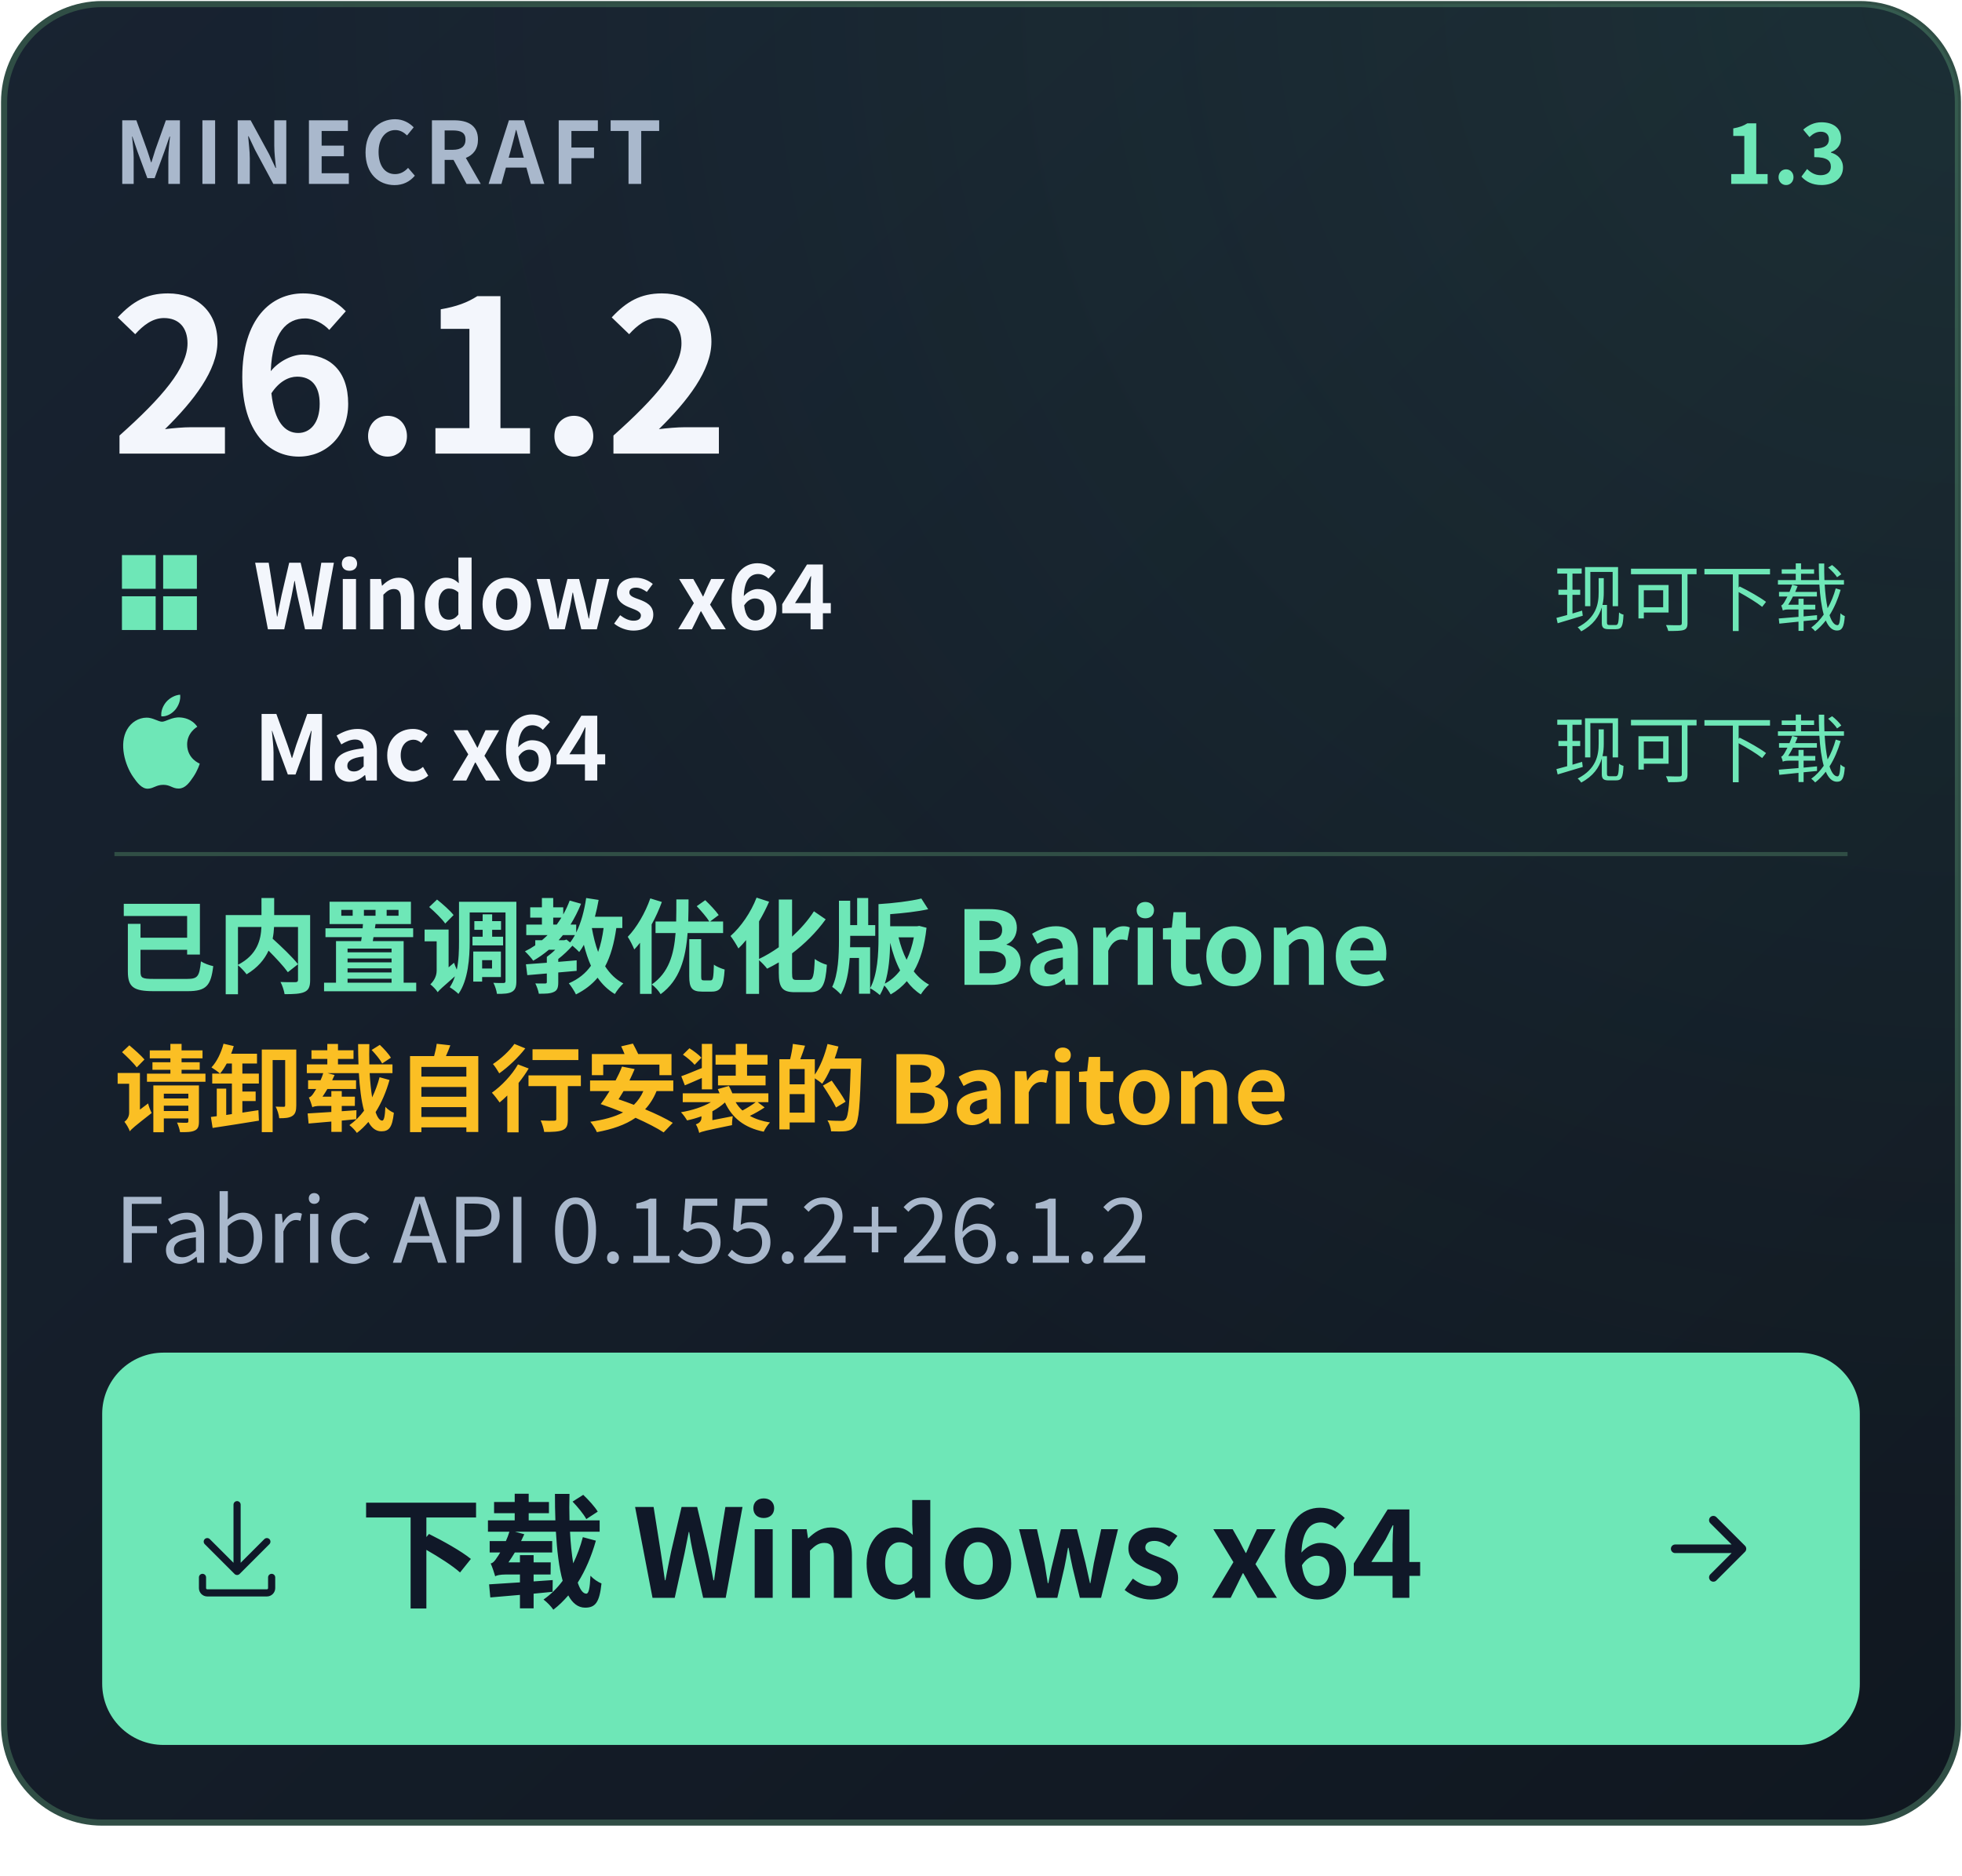
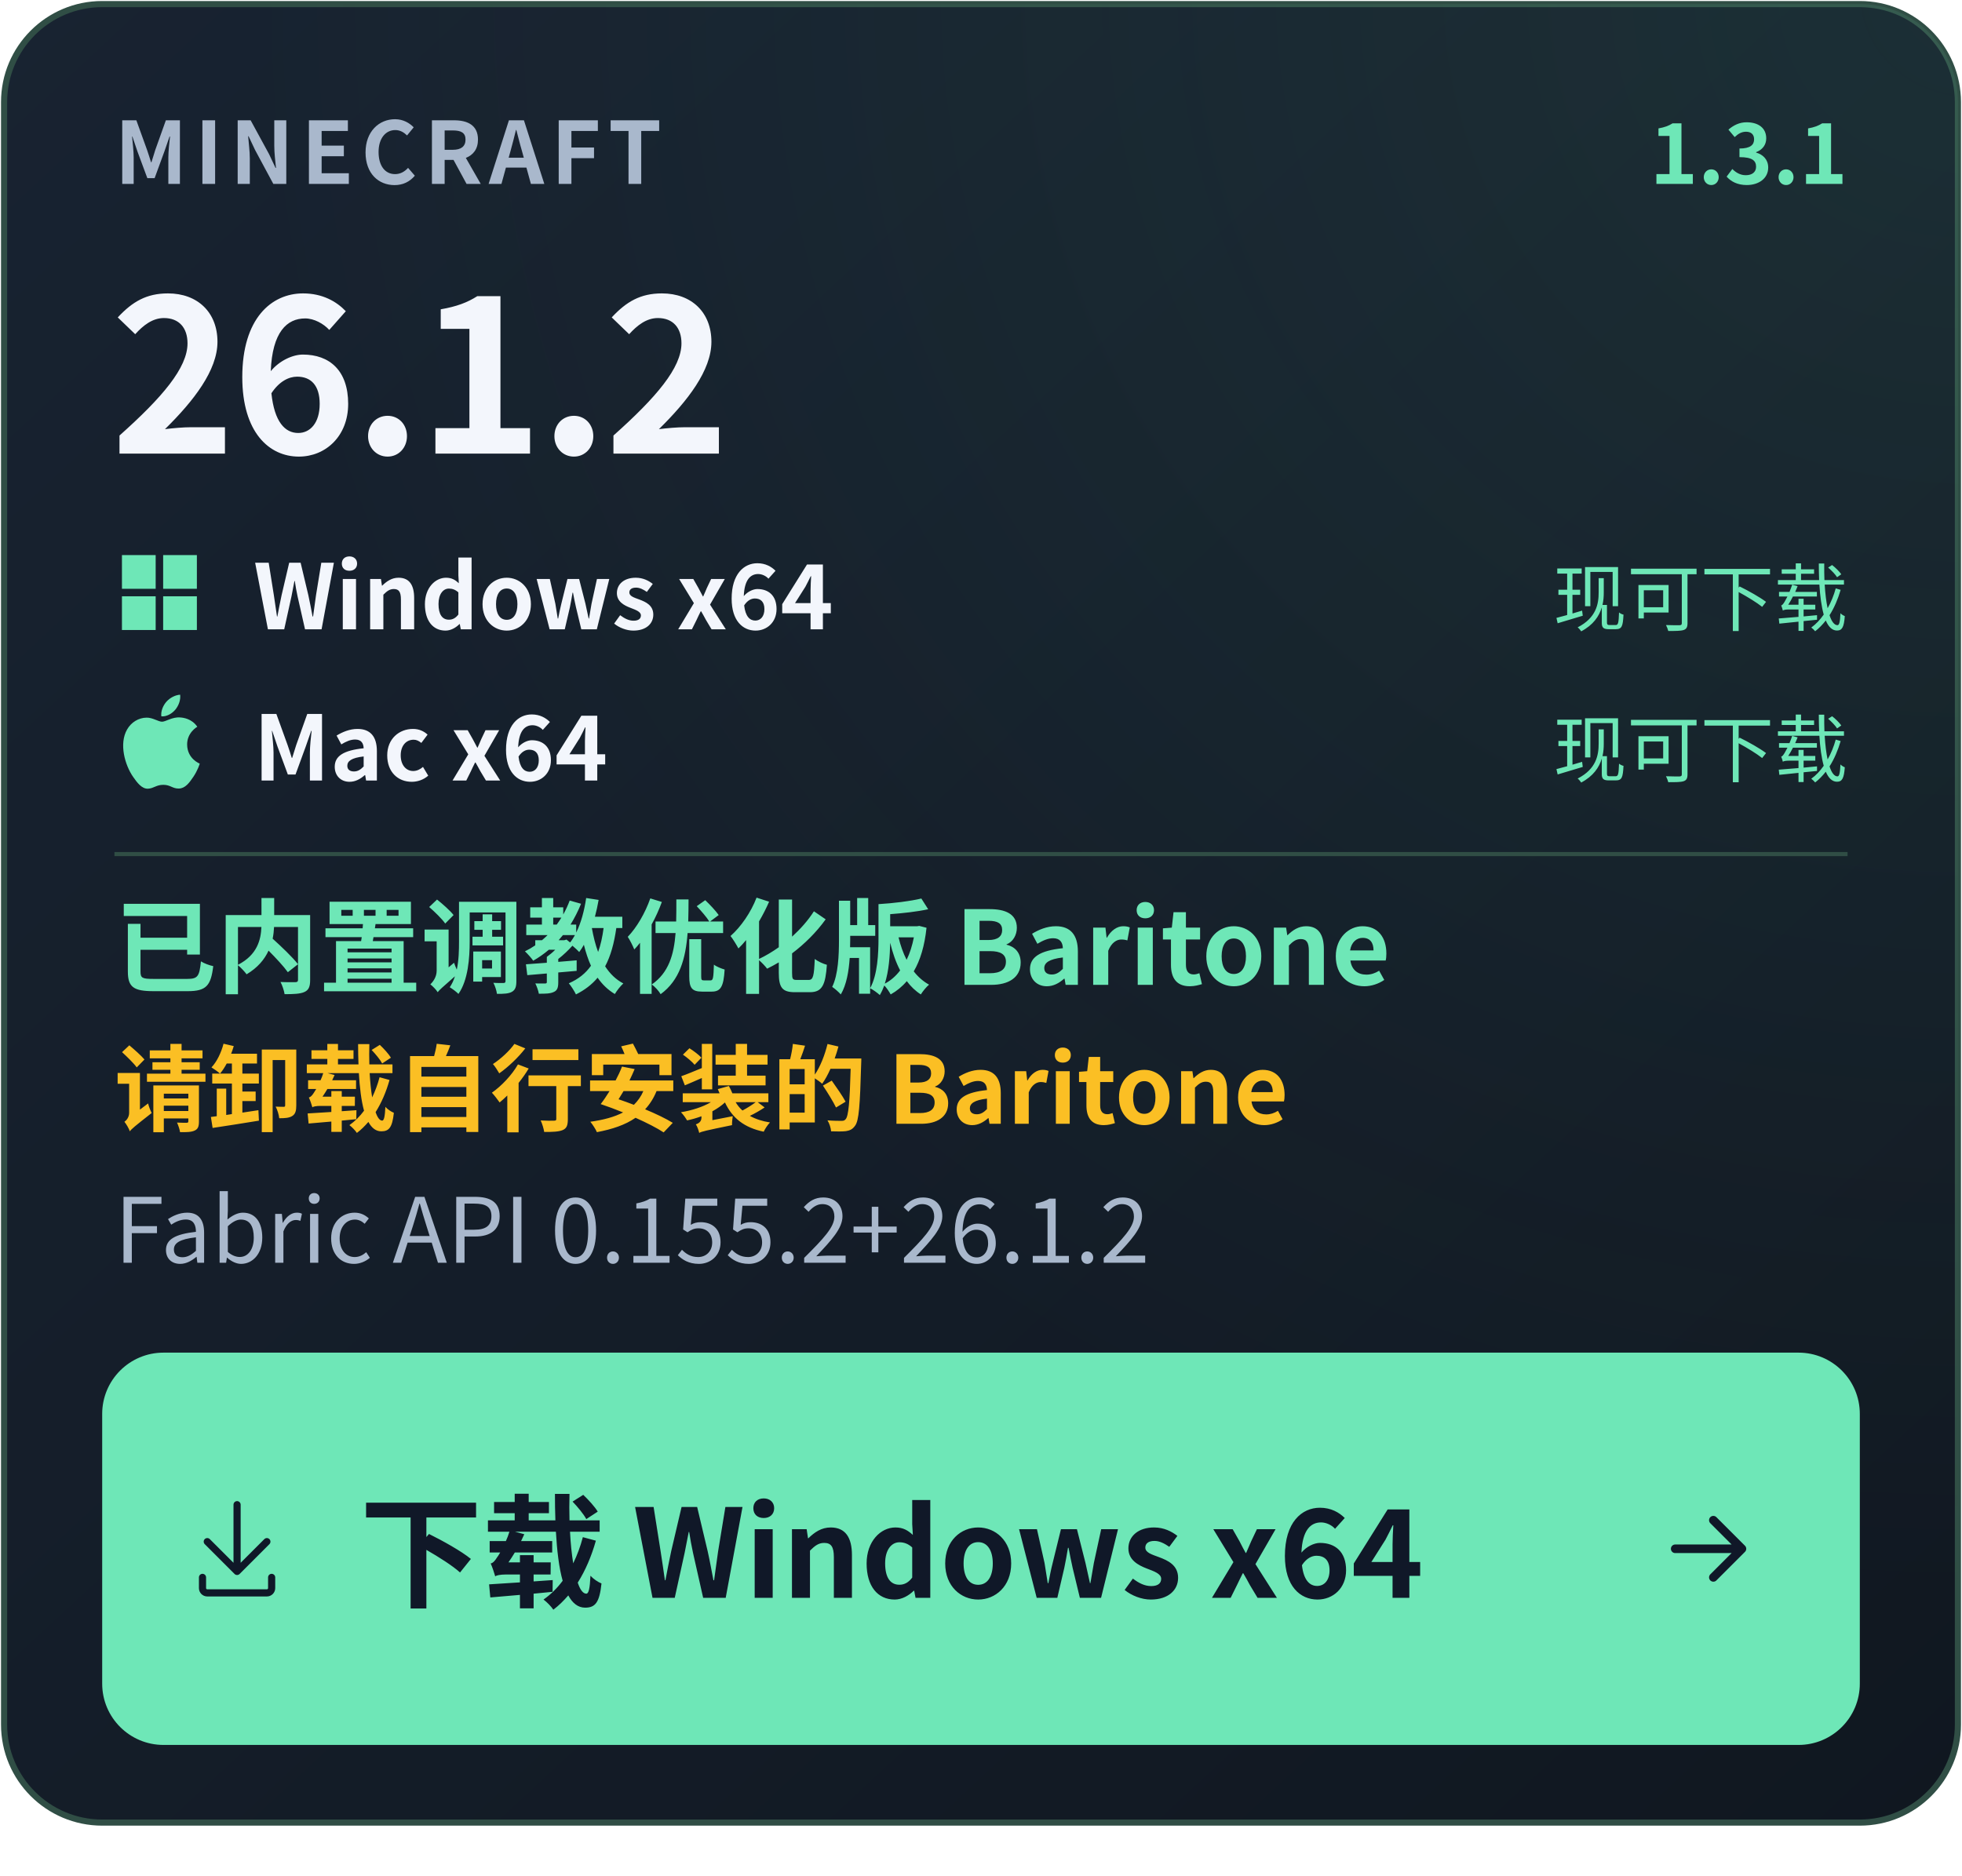
- <svg xmlns="http://www.w3.org/2000/svg" width="480" height="459" viewBox="0 0 480 459" role="img" aria-label="下载 Windows x64 · Minecraft 26.1.2 · 正式版 1.3 · Mac x64（ARM64）：现可下载 · 已内置调教优化版 Baritone · 请卸载自行安装的 Baritone">
+ <svg xmlns="http://www.w3.org/2000/svg" width="480" height="459" viewBox="0 0 480 459" role="img" aria-label="下载 Windows x64 · Minecraft 26.1.2 · 正式版 1.3.1 · Mac x64（ARM64）：现可下载 · 已内置调教优化版 Baritone · 请卸载自行安装的 Baritone">
  <defs>
    <linearGradient id="bg" x1="0" y1="0" x2="1" y2="1">
      <stop stop-color="#182331" />
      <stop offset="1" stop-color="#101720" />
    </linearGradient>
    <radialGradient id="glow" cx="100%" cy="0%" r="110%">
      <stop stop-color="#6EE7B7" stop-opacity=".09" />
      <stop offset=".8" stop-color="#6EE7B7" stop-opacity="0" />
    </radialGradient>
  </defs>
  <g font-family="Segoe UI, Microsoft YaHei, Noto Sans CJK SC, PingFang SC, Arial, sans-serif">
    <rect x="1" y="1" width="478" height="445" rx="24" fill="url(#bg)" stroke="#304E45" stroke-width="1.5" />
    <rect x="1" y="1" width="478" height="445" rx="24" fill="url(#glow)" />
    <text x="28" y="45" font-size="21" fill="#A9B8CC" font-weight="600" letter-spacing="1.7">MINECRAFT</text>
-     <text x="452" y="45" font-size="20" fill="#6EE7B7" font-weight="650" id="release-version" text-anchor="end">1.3</text>
+     <text x="452" y="45" font-size="20" fill="#6EE7B7" font-weight="650" id="release-version" text-anchor="end">1.3.1</text>
    <text x="27" y="111" font-size="52" fill="#F3F6FC" font-weight="700" id="game-version" letter-spacing="-1">26.1.2</text>
    <g transform="translate(28 134) scale(0.9166667)" fill="#6EE7B7">
      <path d="M2 2h9v9H2zm11 0h9v9h-9zM2 13h9v9H2zm11 0h9v9h-9z" />
    </g>
    <text x="62" y="154" font-size="22" font-weight="600" fill="#F3F6FC">Windows x64</text>
    <text x="452" y="153" text-anchor="end" font-size="18" fill="#6EE7B7">现可下载</text>
    <g transform="translate(28 170) scale(0.9583333)" fill="#6EE7B7">
      <path d="M12.152 6.896c-.948 0-2.415-1.078-3.96-1.04-2.04.027-3.91 1.183-4.961 3.014-2.117 3.675-.546 9.103 1.519 12.09 1.013 1.454 2.208 3.09 3.792 3.039 1.52-.065 2.09-.987 3.935-.987 1.831 0 2.35.987 3.96.948 1.637-.026 2.676-1.48 3.676-2.948 1.156-1.688 1.636-3.325 1.662-3.415-.039-.013-3.182-1.221-3.22-4.857-.026-3.04 2.48-4.494 2.597-4.559-1.429-2.09-3.623-2.324-4.39-2.376-2-.156-3.675 1.09-4.61 1.09zM15.53 3.83c.843-1.012 1.4-2.427 1.245-3.83-1.207.052-2.662.805-3.532 1.818-.78.896-1.454 2.338-1.273 3.714 1.338.104 2.715-.688 3.559-1.701" />
    </g>
    <text x="62" y="191" font-size="22" font-weight="600" fill="#F3F6FC">Mac x64</text>
    <text x="452" y="190" text-anchor="end" font-size="18" fill="#6EE7B7">现可下载</text>
    <path d="M28 209H452" stroke="#304E45" />
    <text x="28" y="241" font-size="25" fill="#6EE7B7" font-weight="600" id="download-note">已内置调教优化版 Baritone</text>
    <text x="28" y="275" font-size="23" fill="#FBBF24" font-weight="650" id="baritone-warning">请卸载自行安装的 Baritone</text>
    <text x="28" y="309" font-size="22" fill="#A9B8CC" font-weight="400" id="fabric-api">Fabric API  0.155.2+26.1.2</text>
    <rect x="25" y="331" width="430" height="96" rx="15" fill="#6EE7B7" />
    <g transform="translate(44 365) scale(1.166667)" fill="#101828">
      <path d="M4.75 17.25a.75.75 0 0 1 .75.75v2.25c0 .138.112.25.25.25h12.5a.25.25 0 0 0 .25-.25V18a.75.75 0 0 1 1.5 0v2.25A1.75 1.75 0 0 1 18.25 22H5.75A1.75 1.75 0 0 1 4 20.25V18a.75.75 0 0 1 .75-.75Z" />
      <path d="M5.22 9.97a.749.749 0 0 1 1.06 0l4.97 4.969V2.75a.75.75 0 0 1 1.5 0v12.189l4.97-4.969a.749.749 0 1 1 1.06 1.06l-6.25 6.25a.749.749 0 0 1-1.06 0l-6.25-6.25a.749.749 0 0 1 0-1.06Z" />
    </g>
    <text x="88" y="391" font-size="30" fill="#101828" font-weight="650">下载 Windows x64</text>
    <g transform="translate(404 365) scale(1.166667)" fill="none" stroke="#101828" stroke-width="1.8" stroke-linecap="round" stroke-linejoin="round">
      <path d="M5 12h14m-6-6 6 6-6 6" />
    </g>
  </g>
</svg>
